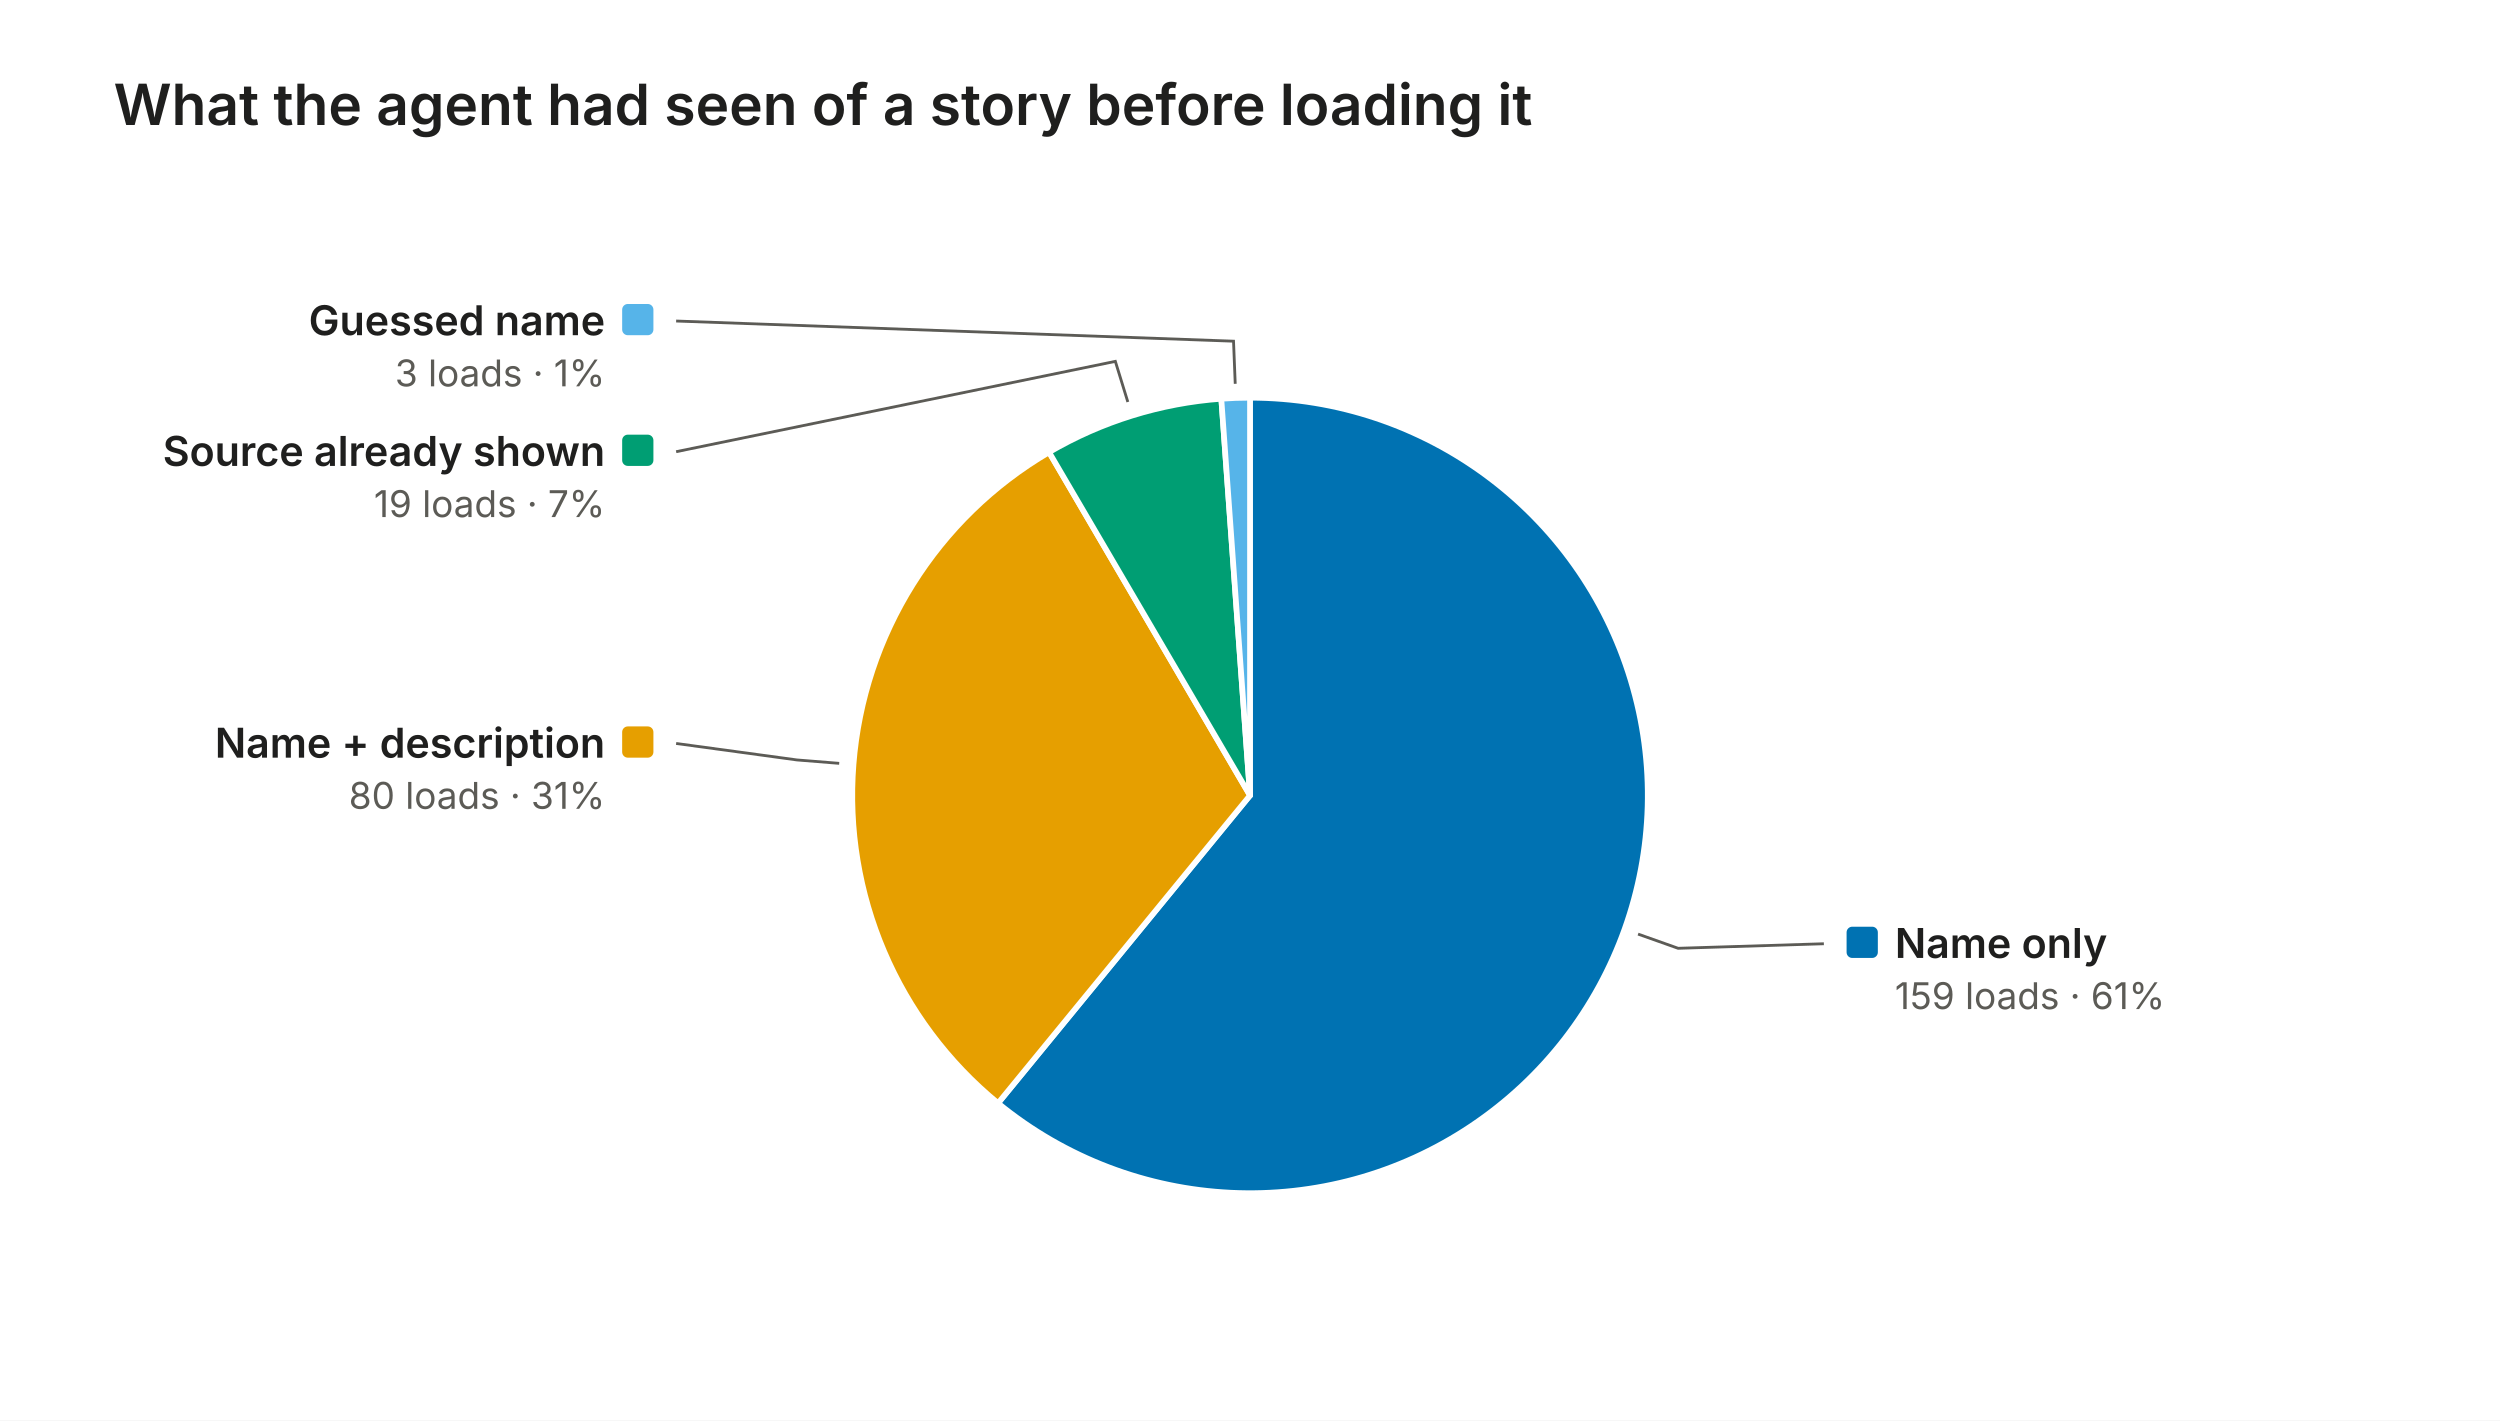
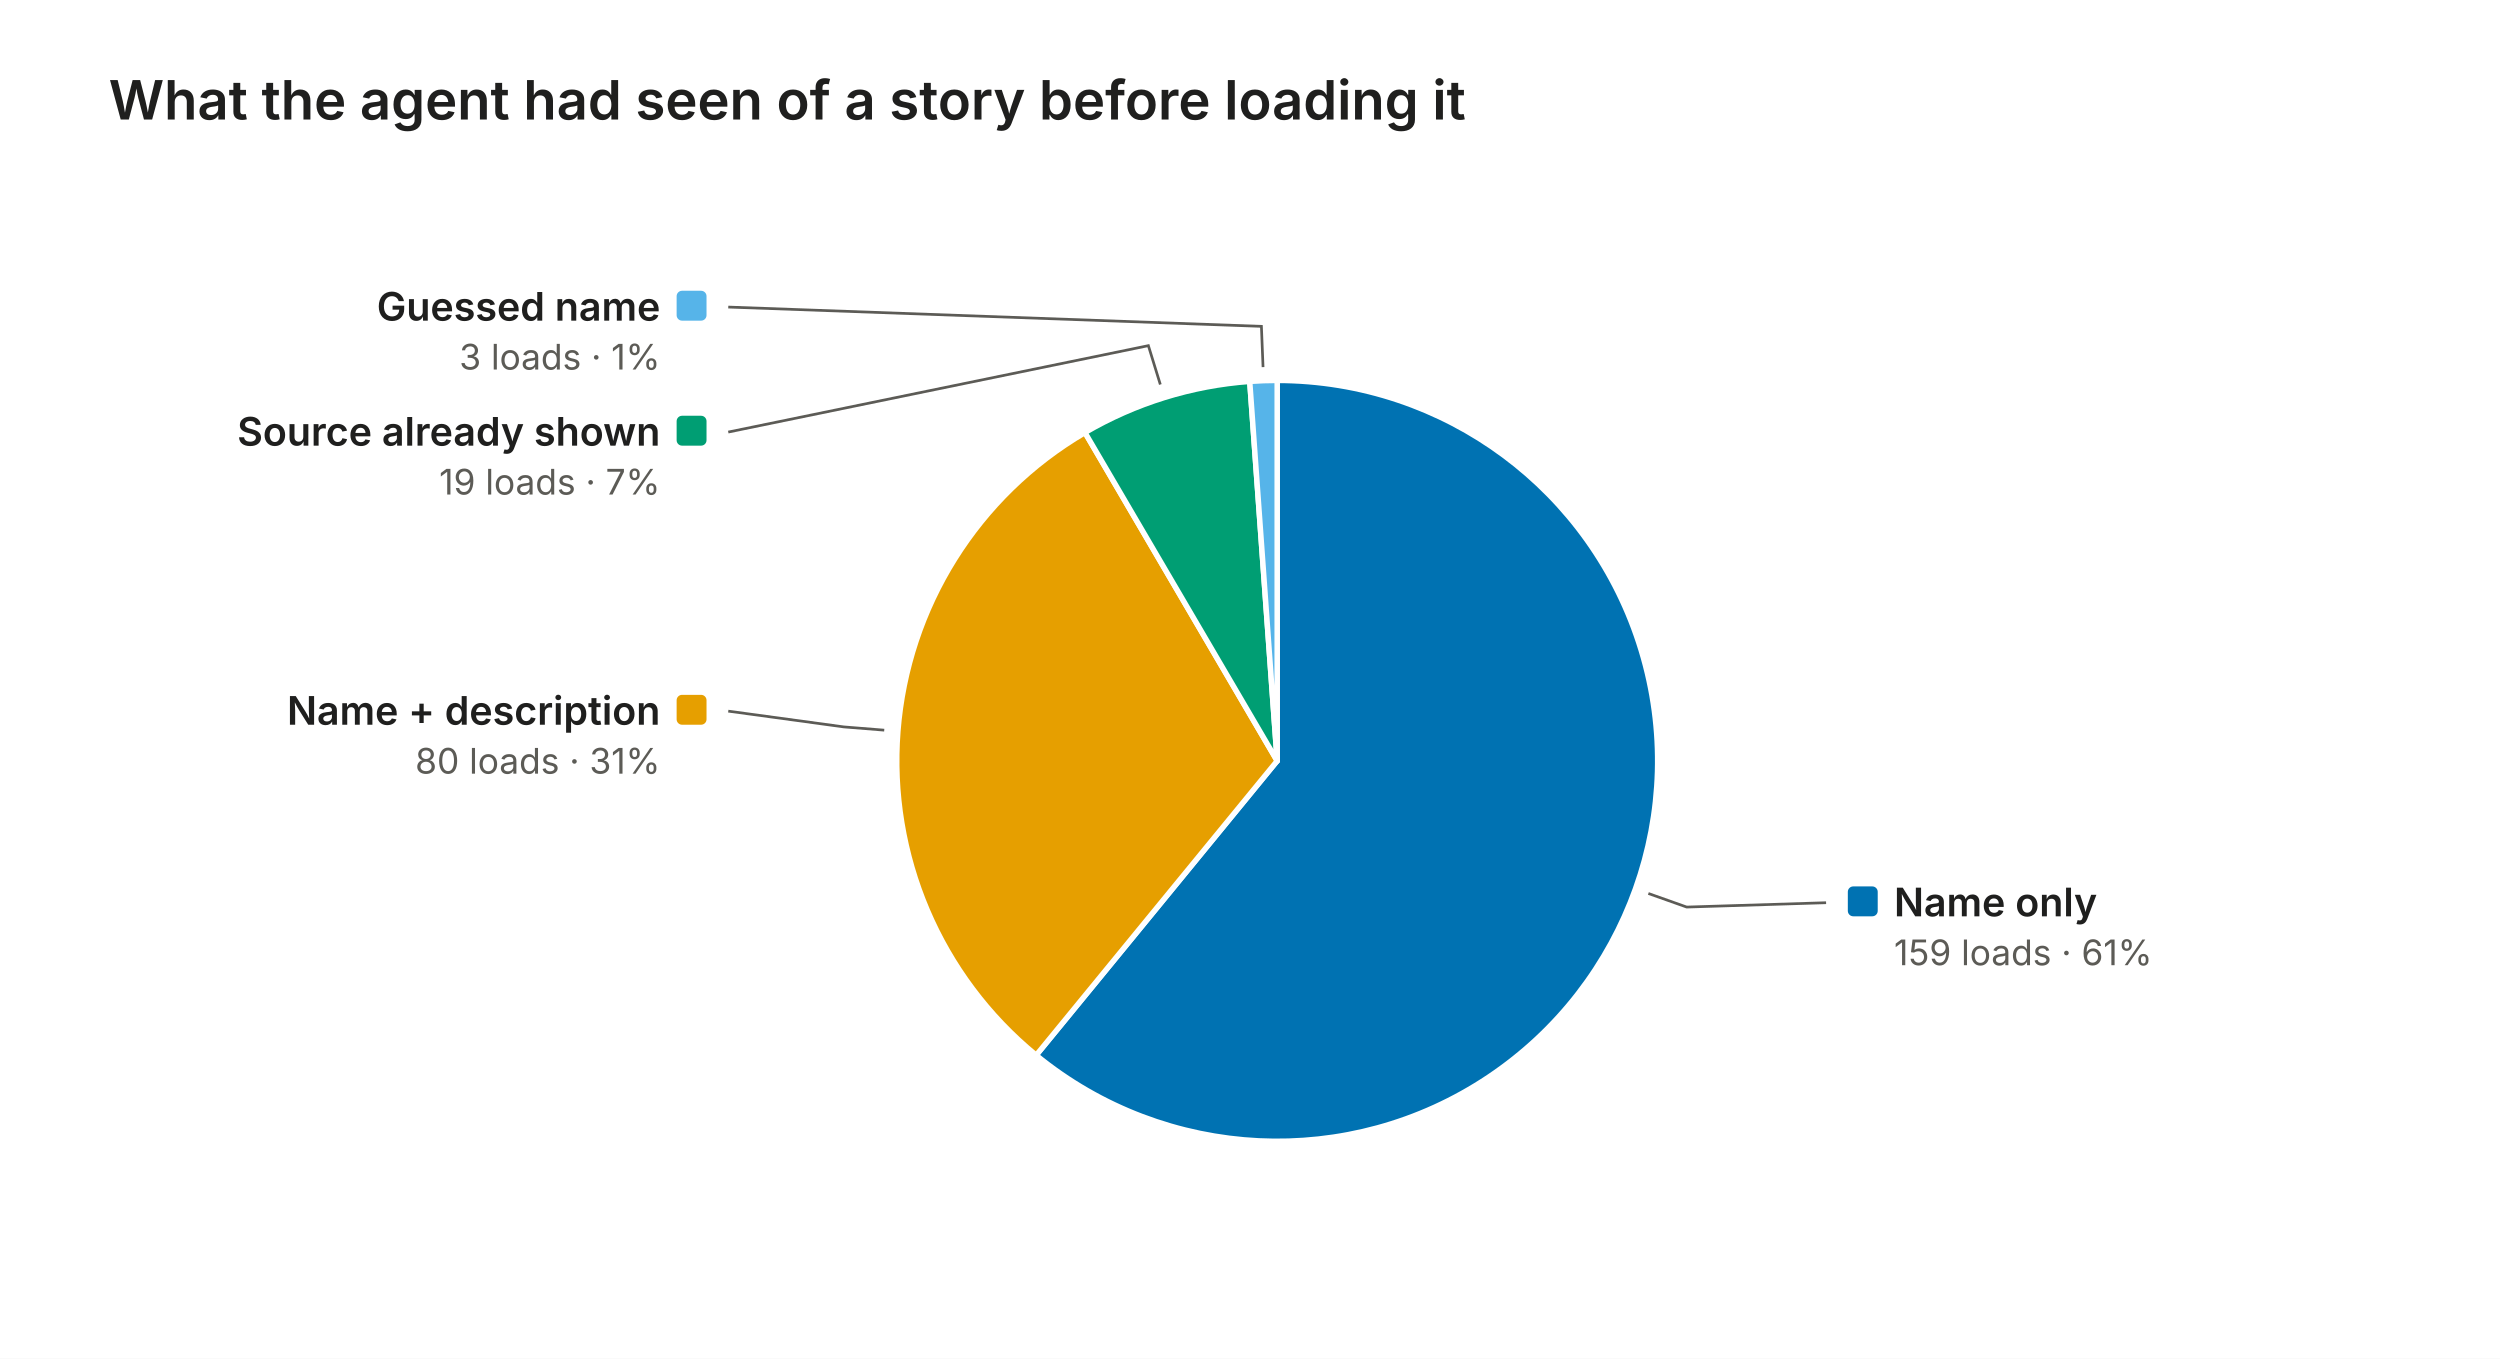
- <svg xmlns="http://www.w3.org/2000/svg" viewBox="0 0 880 500" width="880" height="500" font-family="Inter, 'Helvetica Neue', Arial, sans-serif" role="img">
-   <rect id="background" width="880" height="500" fill="#ffffff" />
+ <svg xmlns="http://www.w3.org/2000/svg" viewBox="0 0 920 500" width="920" height="500" font-family="Inter, 'Helvetica Neue', Arial, sans-serif" role="img">
+   <rect id="background" width="920" height="500" fill="#ffffff" />
  <text id="title" x="40" y="44" font-size="20" font-weight="600" fill="#1f1f1e">What the agent had seen of a story before loading it</text>
  <g id="slices" stroke="#ffffff" stroke-width="2" stroke-linejoin="round">
-     <path id="slice-name-only" d="M440.0,280.0 L440.00,140.00 A140,140 0 1 1 351.31,388.32 Z" fill="#0072B2" />
-     <path id="slice-name-description" d="M440.0,280.0 L351.31,388.32 A140,140 0 0 1 369.27,159.18 Z" fill="#E69F00" />
-     <path id="slice-source-already-shown" d="M440.0,280.0 L369.27,159.18 A140,140 0 0 1 429.90,140.36 Z" fill="#009E73" />
-     <path id="slice-guessed-name" d="M440.0,280.0 L429.90,140.36 A140,140 0 0 1 440.00,140.00 Z" fill="#56B4E9" />
+     <path id="slice-name-only" d="M470.0,280.0 L470.00,140.00 A140,140 0 1 1 381.31,388.32 Z" fill="#0072B2" />
+     <path id="slice-name-description" d="M470.0,280.0 L381.31,388.32 A140,140 0 0 1 399.27,159.18 Z" fill="#E69F00" />
+     <path id="slice-source-already-shown" d="M470.0,280.0 L399.27,159.18 A140,140 0 0 1 459.90,140.36 Z" fill="#009E73" />
+     <path id="slice-guessed-name" d="M470.0,280.0 L459.90,140.36 A140,140 0 0 1 470.00,140.00 Z" fill="#56B4E9" />
  </g>
  <g id="leaders" fill="none" stroke="#5c5b56" stroke-width="1">
-     <polyline points="576.6,328.8 590.7,333.8 642.0,332.2" />
-     <polyline points="295.4,268.7 280.5,267.5 238.0,261.7" />
-     <polyline points="397.0,141.5 392.6,127.2 238.0,159.0" />
-     <polyline points="434.8,135.1 434.2,120.1 238.0,113.0" />
+     <polyline points="606.6,328.8 620.7,333.8 672.0,332.2" />
+     <polyline points="325.4,268.7 310.5,267.5 268.0,261.7" />
+     <polyline points="427.0,141.5 422.6,127.2 268.0,159.0" />
+     <polyline points="464.8,135.1 464.2,120.1 268.0,113.0" />
  </g>
  <g id="labels">
    <g id="label-name-only">
-       <rect x="650.0" y="326.2" width="11" height="11" rx="2" fill="#0072B2" />
-       <text x="667.0" y="337.2" font-size="14.5" font-weight="600" fill="#1f1f1e" text-anchor="start">Name only</text>
-       <text x="667.0" y="355.2" font-size="13" fill="#5c5b56" text-anchor="start">159 loads · 61%</text>
+       <rect x="680.0" y="326.2" width="11" height="11" rx="2" fill="#0072B2" />
+       <text x="697.0" y="337.2" font-size="14.5" font-weight="600" fill="#1f1f1e" text-anchor="start">Name only</text>
+       <text x="697.0" y="355.2" font-size="13" fill="#5c5b56" text-anchor="start">159 loads · 61%</text>
    </g>
    <g id="label-name-description">
-       <rect x="219.0" y="255.7" width="11" height="11" rx="2" fill="#E69F00" />
-       <text x="213.0" y="266.7" font-size="14.5" font-weight="600" fill="#1f1f1e" text-anchor="end">Name + description</text>
-       <text x="213.0" y="284.7" font-size="13" fill="#5c5b56" text-anchor="end">80 loads · 31%</text>
+       <rect x="249.0" y="255.7" width="11" height="11" rx="2" fill="#E69F00" />
+       <text x="243.0" y="266.7" font-size="14.5" font-weight="600" fill="#1f1f1e" text-anchor="end">Name + description</text>
+       <text x="243.0" y="284.7" font-size="13" fill="#5c5b56" text-anchor="end">80 loads · 31%</text>
    </g>
    <g id="label-source-already-shown">
-       <rect x="219.0" y="153.0" width="11" height="11" rx="2" fill="#009E73" />
-       <text x="213.0" y="164.0" font-size="14.5" font-weight="600" fill="#1f1f1e" text-anchor="end">Source already shown</text>
-       <text x="213.0" y="182.0" font-size="13" fill="#5c5b56" text-anchor="end">19 loads · 7%</text>
+       <rect x="249.0" y="153.0" width="11" height="11" rx="2" fill="#009E73" />
+       <text x="243.0" y="164.0" font-size="14.5" font-weight="600" fill="#1f1f1e" text-anchor="end">Source already shown</text>
+       <text x="243.0" y="182.0" font-size="13" fill="#5c5b56" text-anchor="end">19 loads · 7%</text>
    </g>
    <g id="label-guessed-name">
-       <rect x="219.0" y="107.0" width="11" height="11" rx="2" fill="#56B4E9" />
-       <text x="213.0" y="118.0" font-size="14.5" font-weight="600" fill="#1f1f1e" text-anchor="end">Guessed name</text>
-       <text x="213.0" y="136.0" font-size="13" fill="#5c5b56" text-anchor="end">3 loads · 1%</text>
+       <rect x="249.0" y="107.0" width="11" height="11" rx="2" fill="#56B4E9" />
+       <text x="243.0" y="118.0" font-size="14.5" font-weight="600" fill="#1f1f1e" text-anchor="end">Guessed name</text>
+       <text x="243.0" y="136.0" font-size="13" fill="#5c5b56" text-anchor="end">3 loads · 1%</text>
    </g>
  </g>
</svg>
